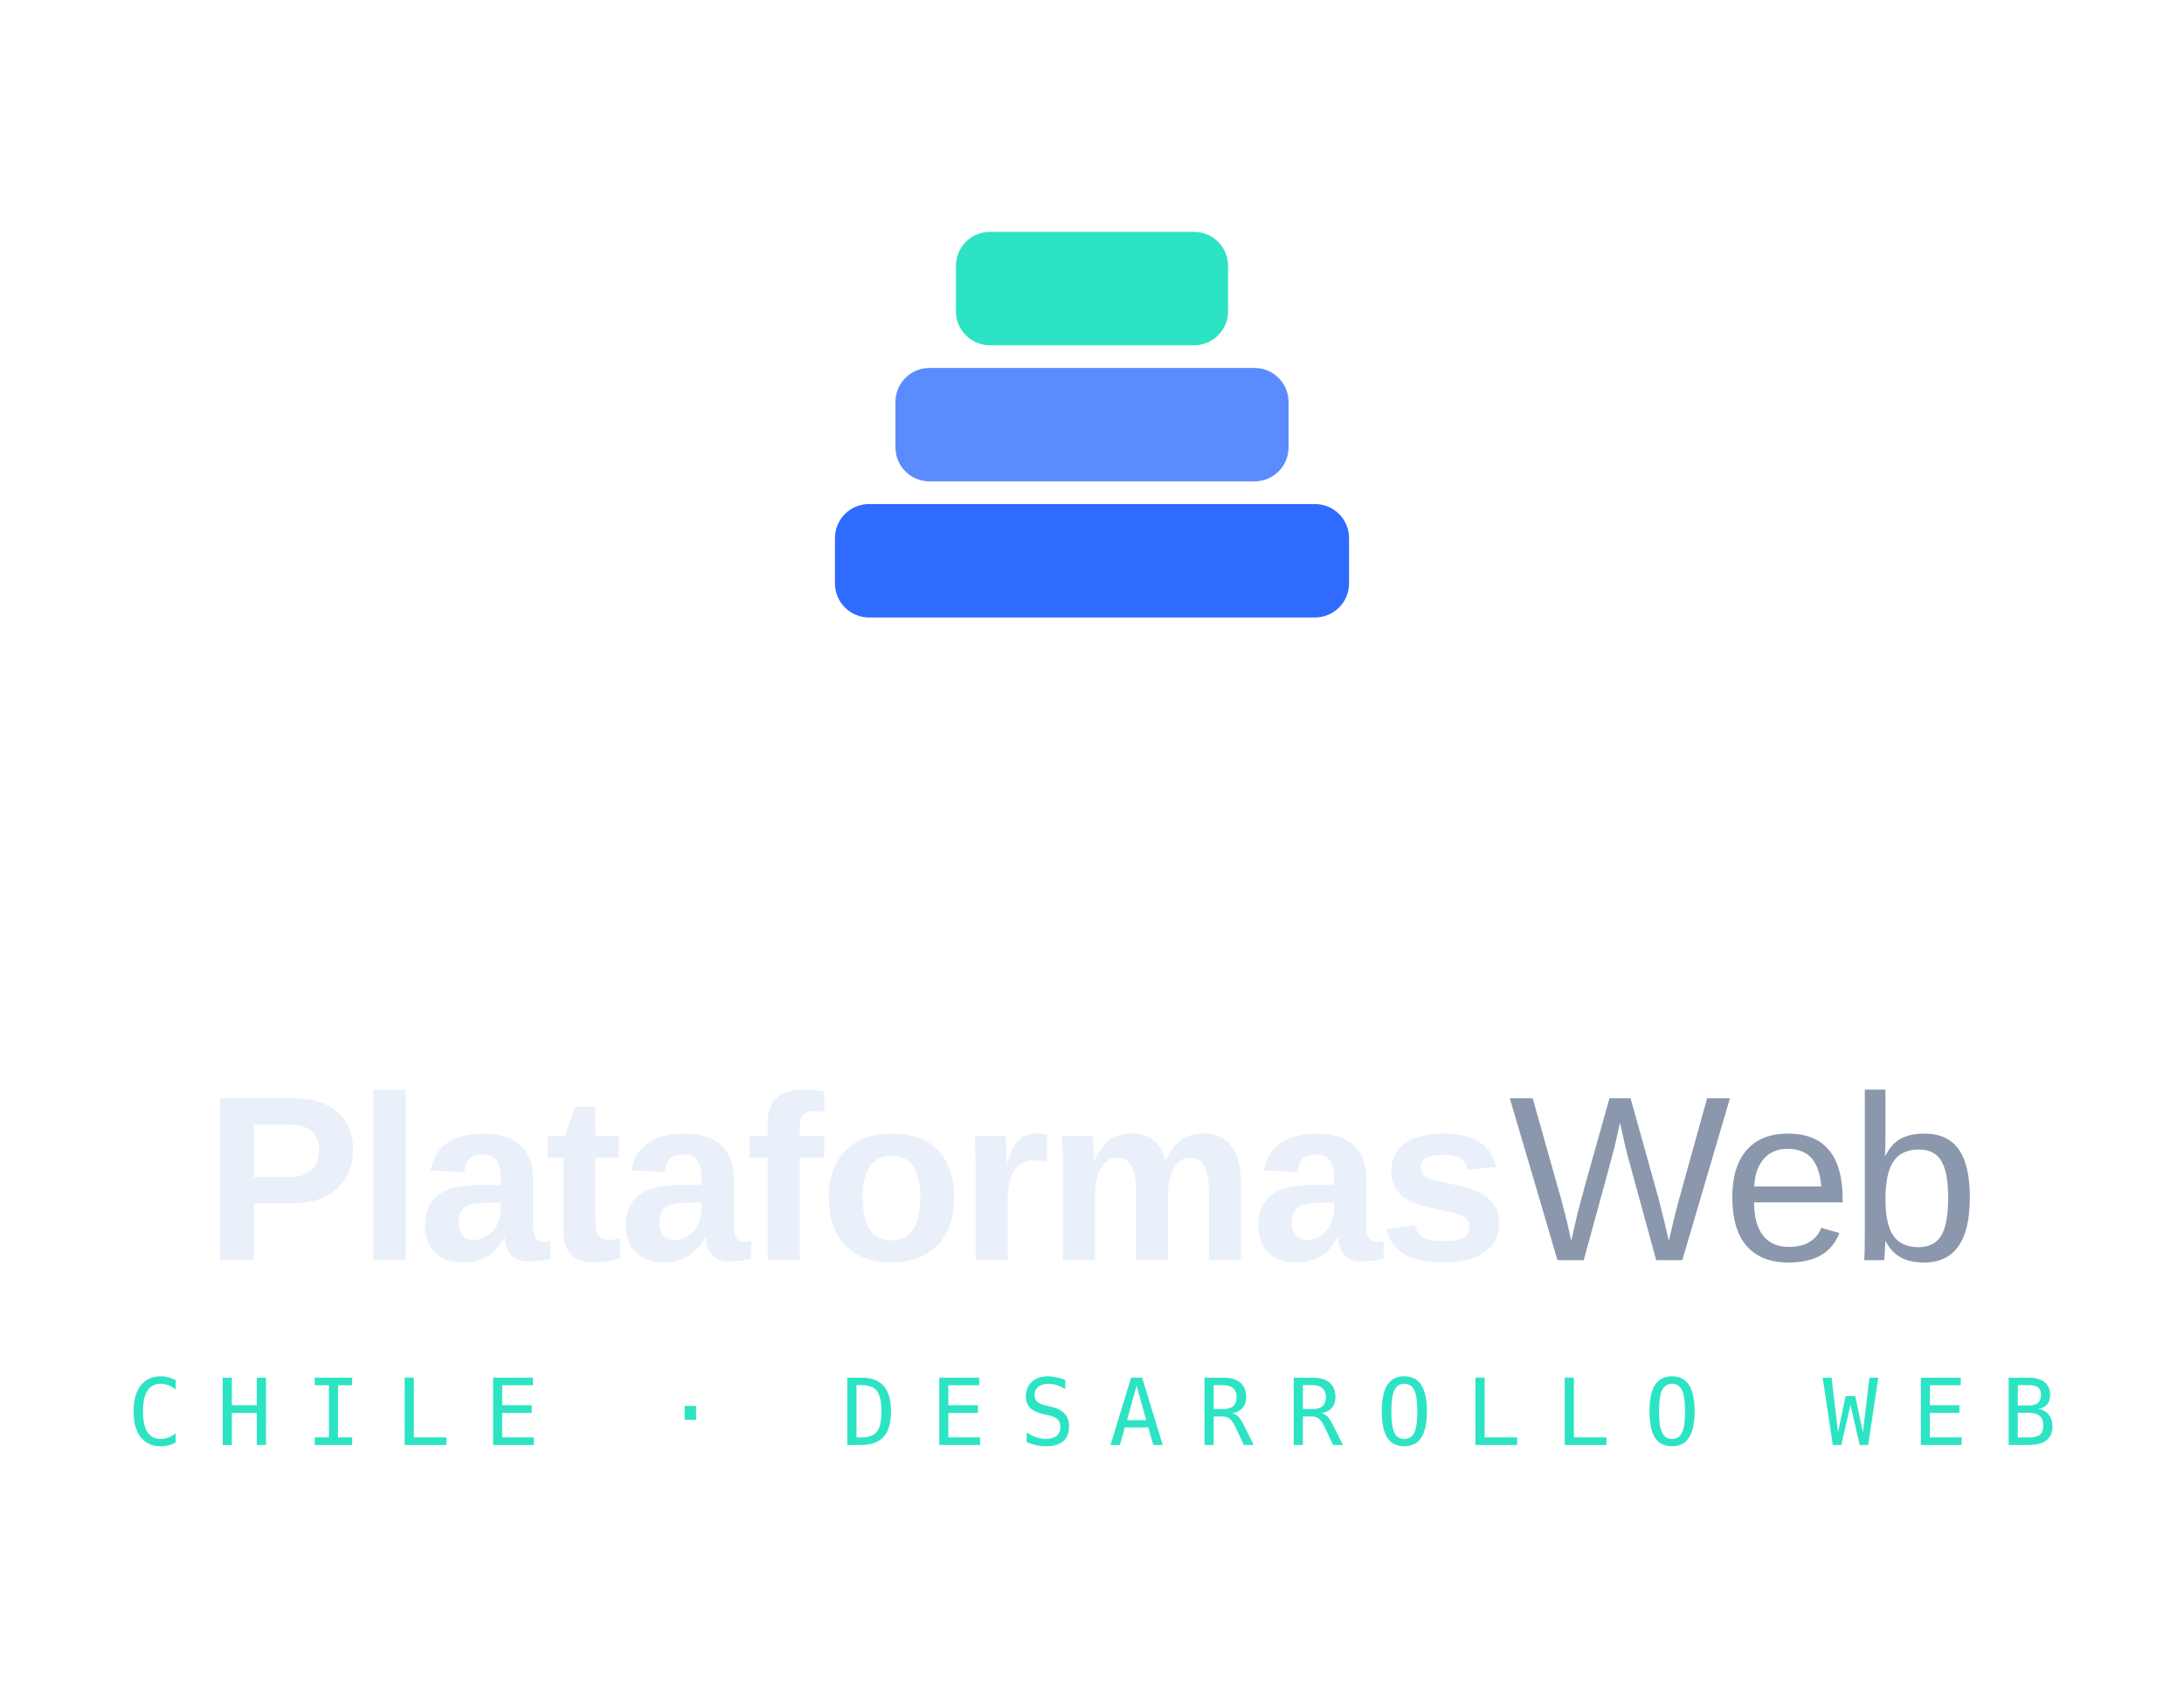
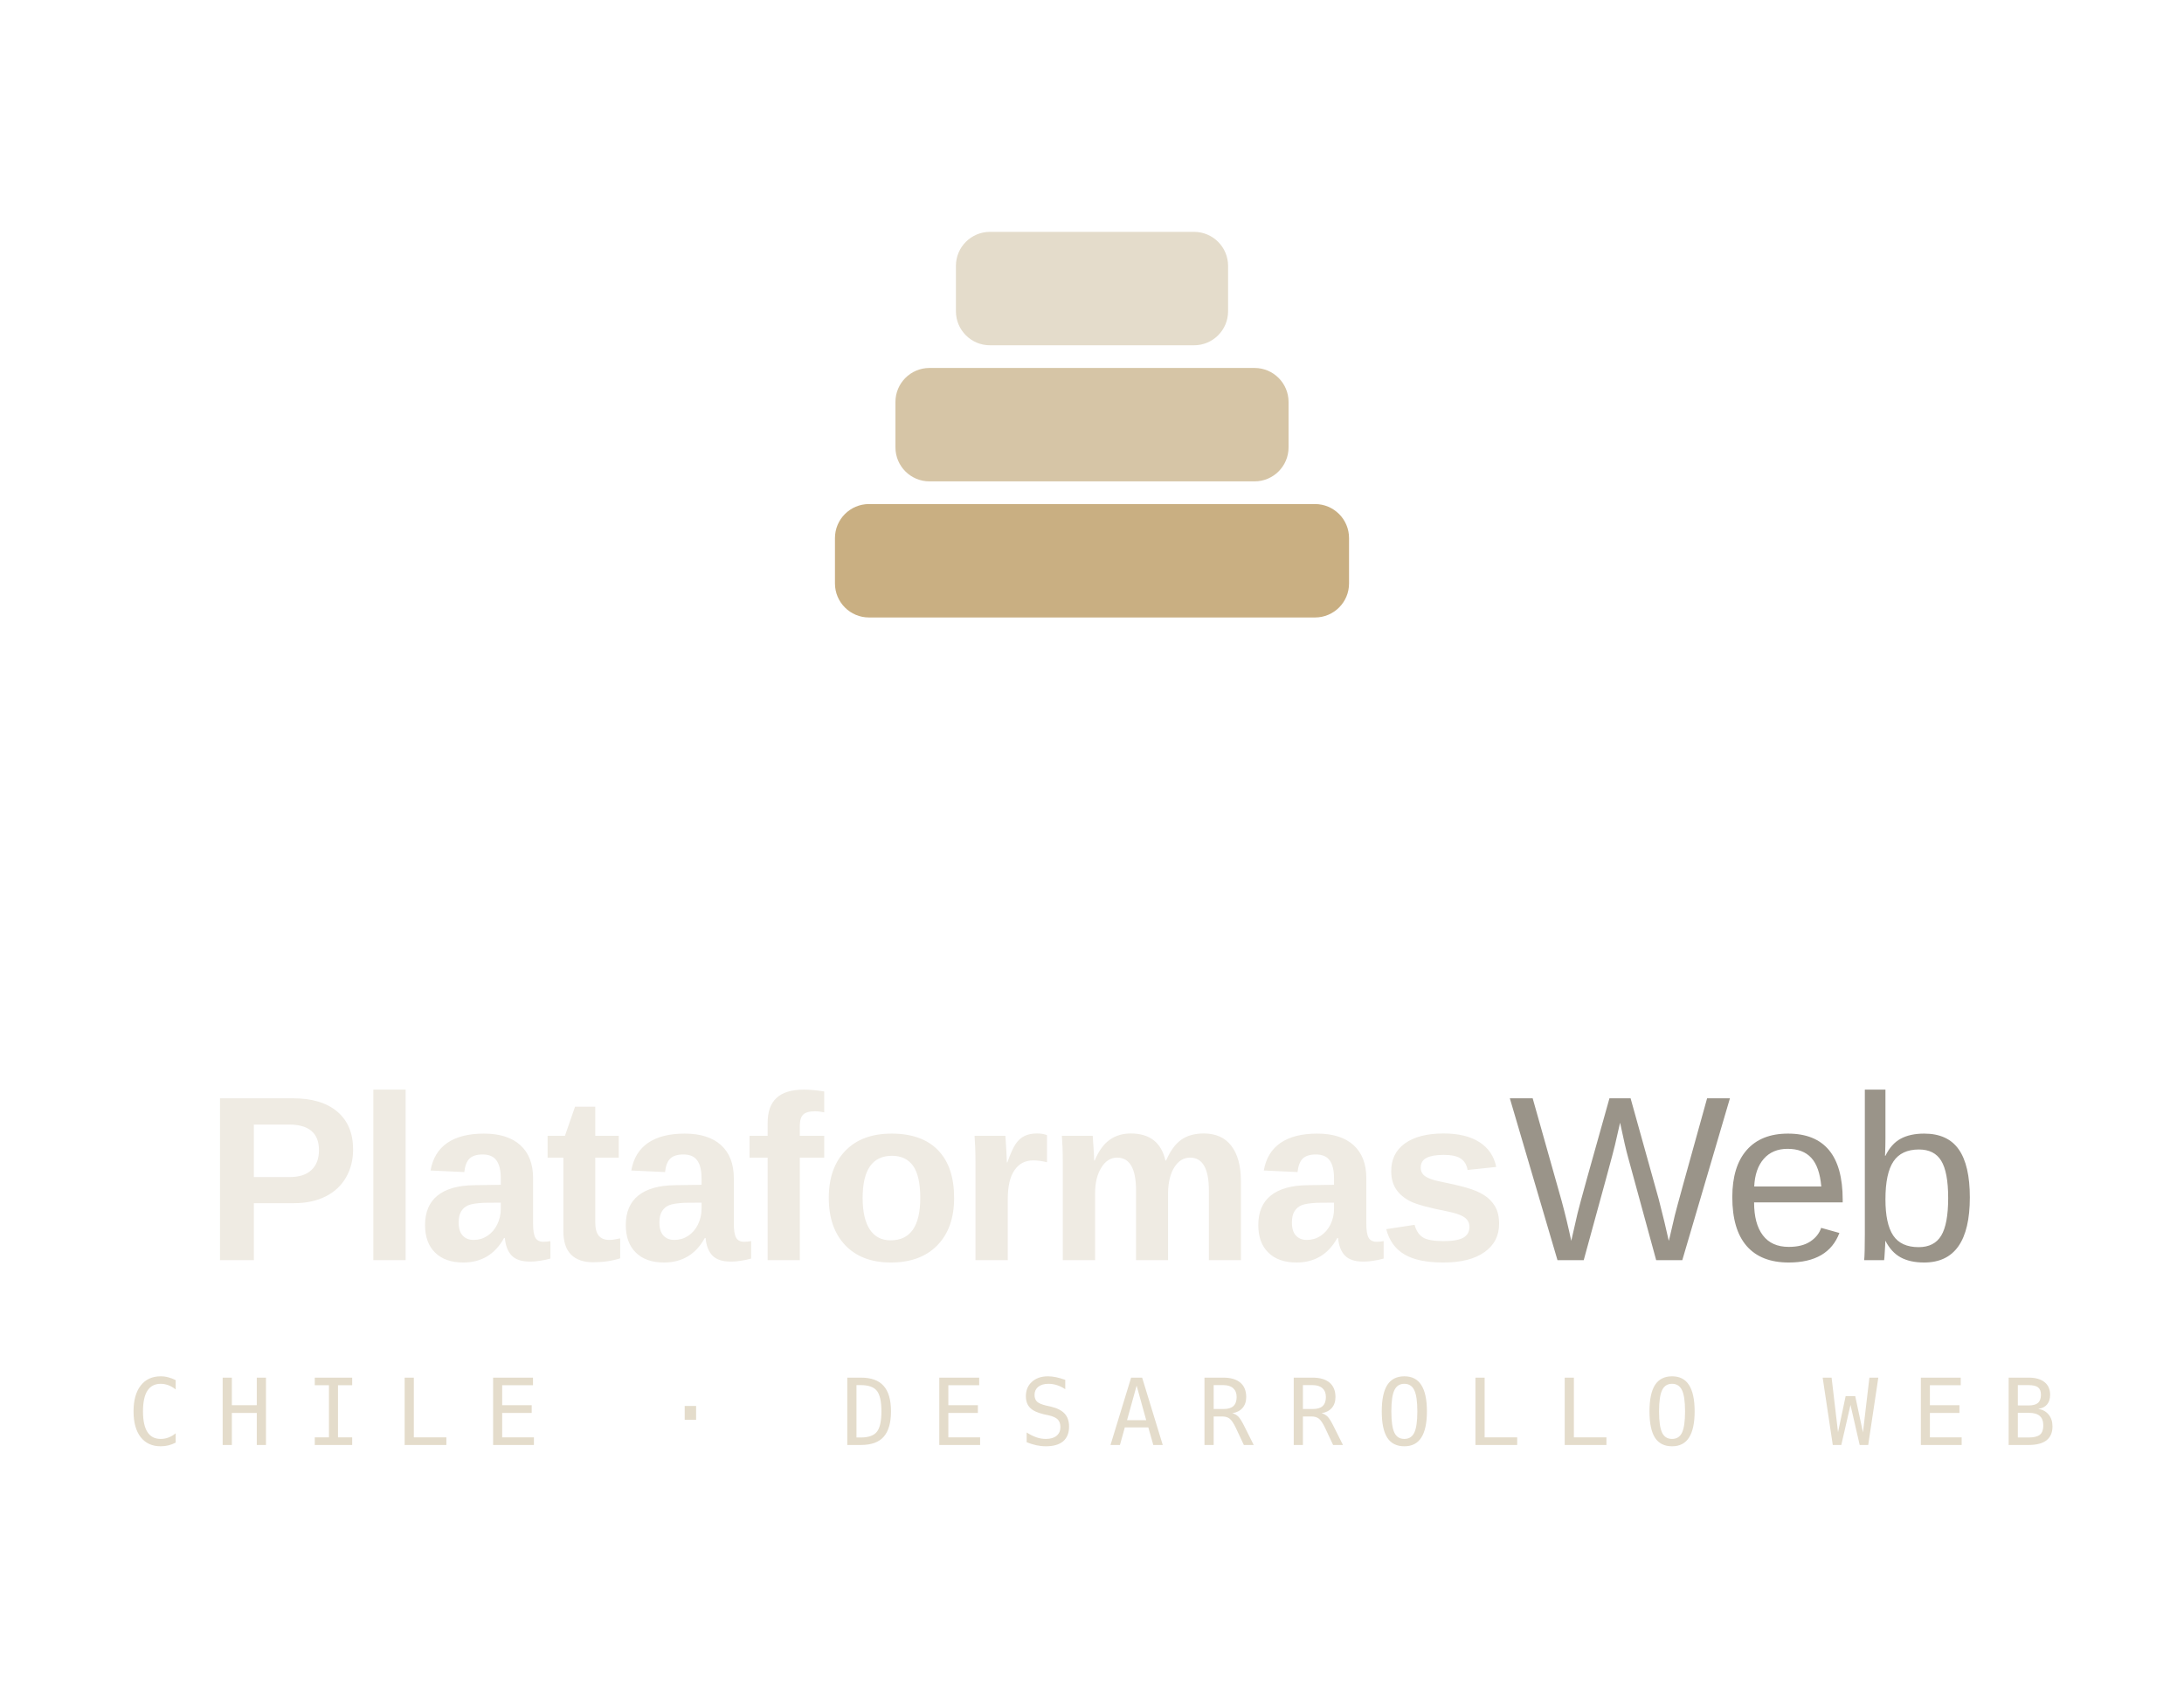
<svg xmlns="http://www.w3.org/2000/svg" viewBox="0 0 260 200" width="520" height="400" role="img" aria-label="Plataformas Web Chile">
  <g transform="translate(85,6) scale(0.9)">
-     <rect x="16" y="60" width="68" height="15" rx="4.5" fill="#2F6BFF" />
-     <rect x="24" y="42" width="52" height="15" rx="4.5" fill="#5B8CFF" />
-     <rect x="32" y="24" width="36" height="15" rx="4.5" fill="#2CE4C4" />
+     <rect x="16" y="60" width="68" height="15" rx="4.5" fill="#C9AF82" />
+     <rect x="24" y="42" width="52" height="15" rx="4.5" fill="#D6C5A6" />
+     <rect x="32" y="24" width="36" height="15" rx="4.5" fill="#E4DCCB" />
  </g>
-   <text x="130" y="150" text-anchor="middle" font-family="Segoe UI, system-ui, -apple-system, Helvetica Neue, Arial, sans-serif" font-size="28" font-weight="800" letter-spacing="-0.5" fill="#EAF0FA">Plataformas<tspan fill="#8A97AD" font-weight="400"> Web</tspan>
+   <text x="130" y="150" text-anchor="middle" font-family="Segoe UI, system-ui, -apple-system, Helvetica Neue, Arial, sans-serif" font-size="28" font-weight="800" letter-spacing="-0.5" fill="#EFEBE3">Plataformas<tspan fill="#9A9489" font-weight="400"> Web</tspan>
  </text>
-   <text x="130" y="172" text-anchor="middle" font-family="Consolas, ui-monospace, SFMono-Regular, monospace" font-size="11" font-weight="500" letter-spacing="4" fill="#2CE4C4">CHILE · DESARROLLO WEB</text>
+   <text x="130" y="172" text-anchor="middle" font-family="Consolas, ui-monospace, SFMono-Regular, monospace" font-size="11" font-weight="500" letter-spacing="4" fill="#E4DCCB">CHILE · DESARROLLO WEB</text>
</svg>
